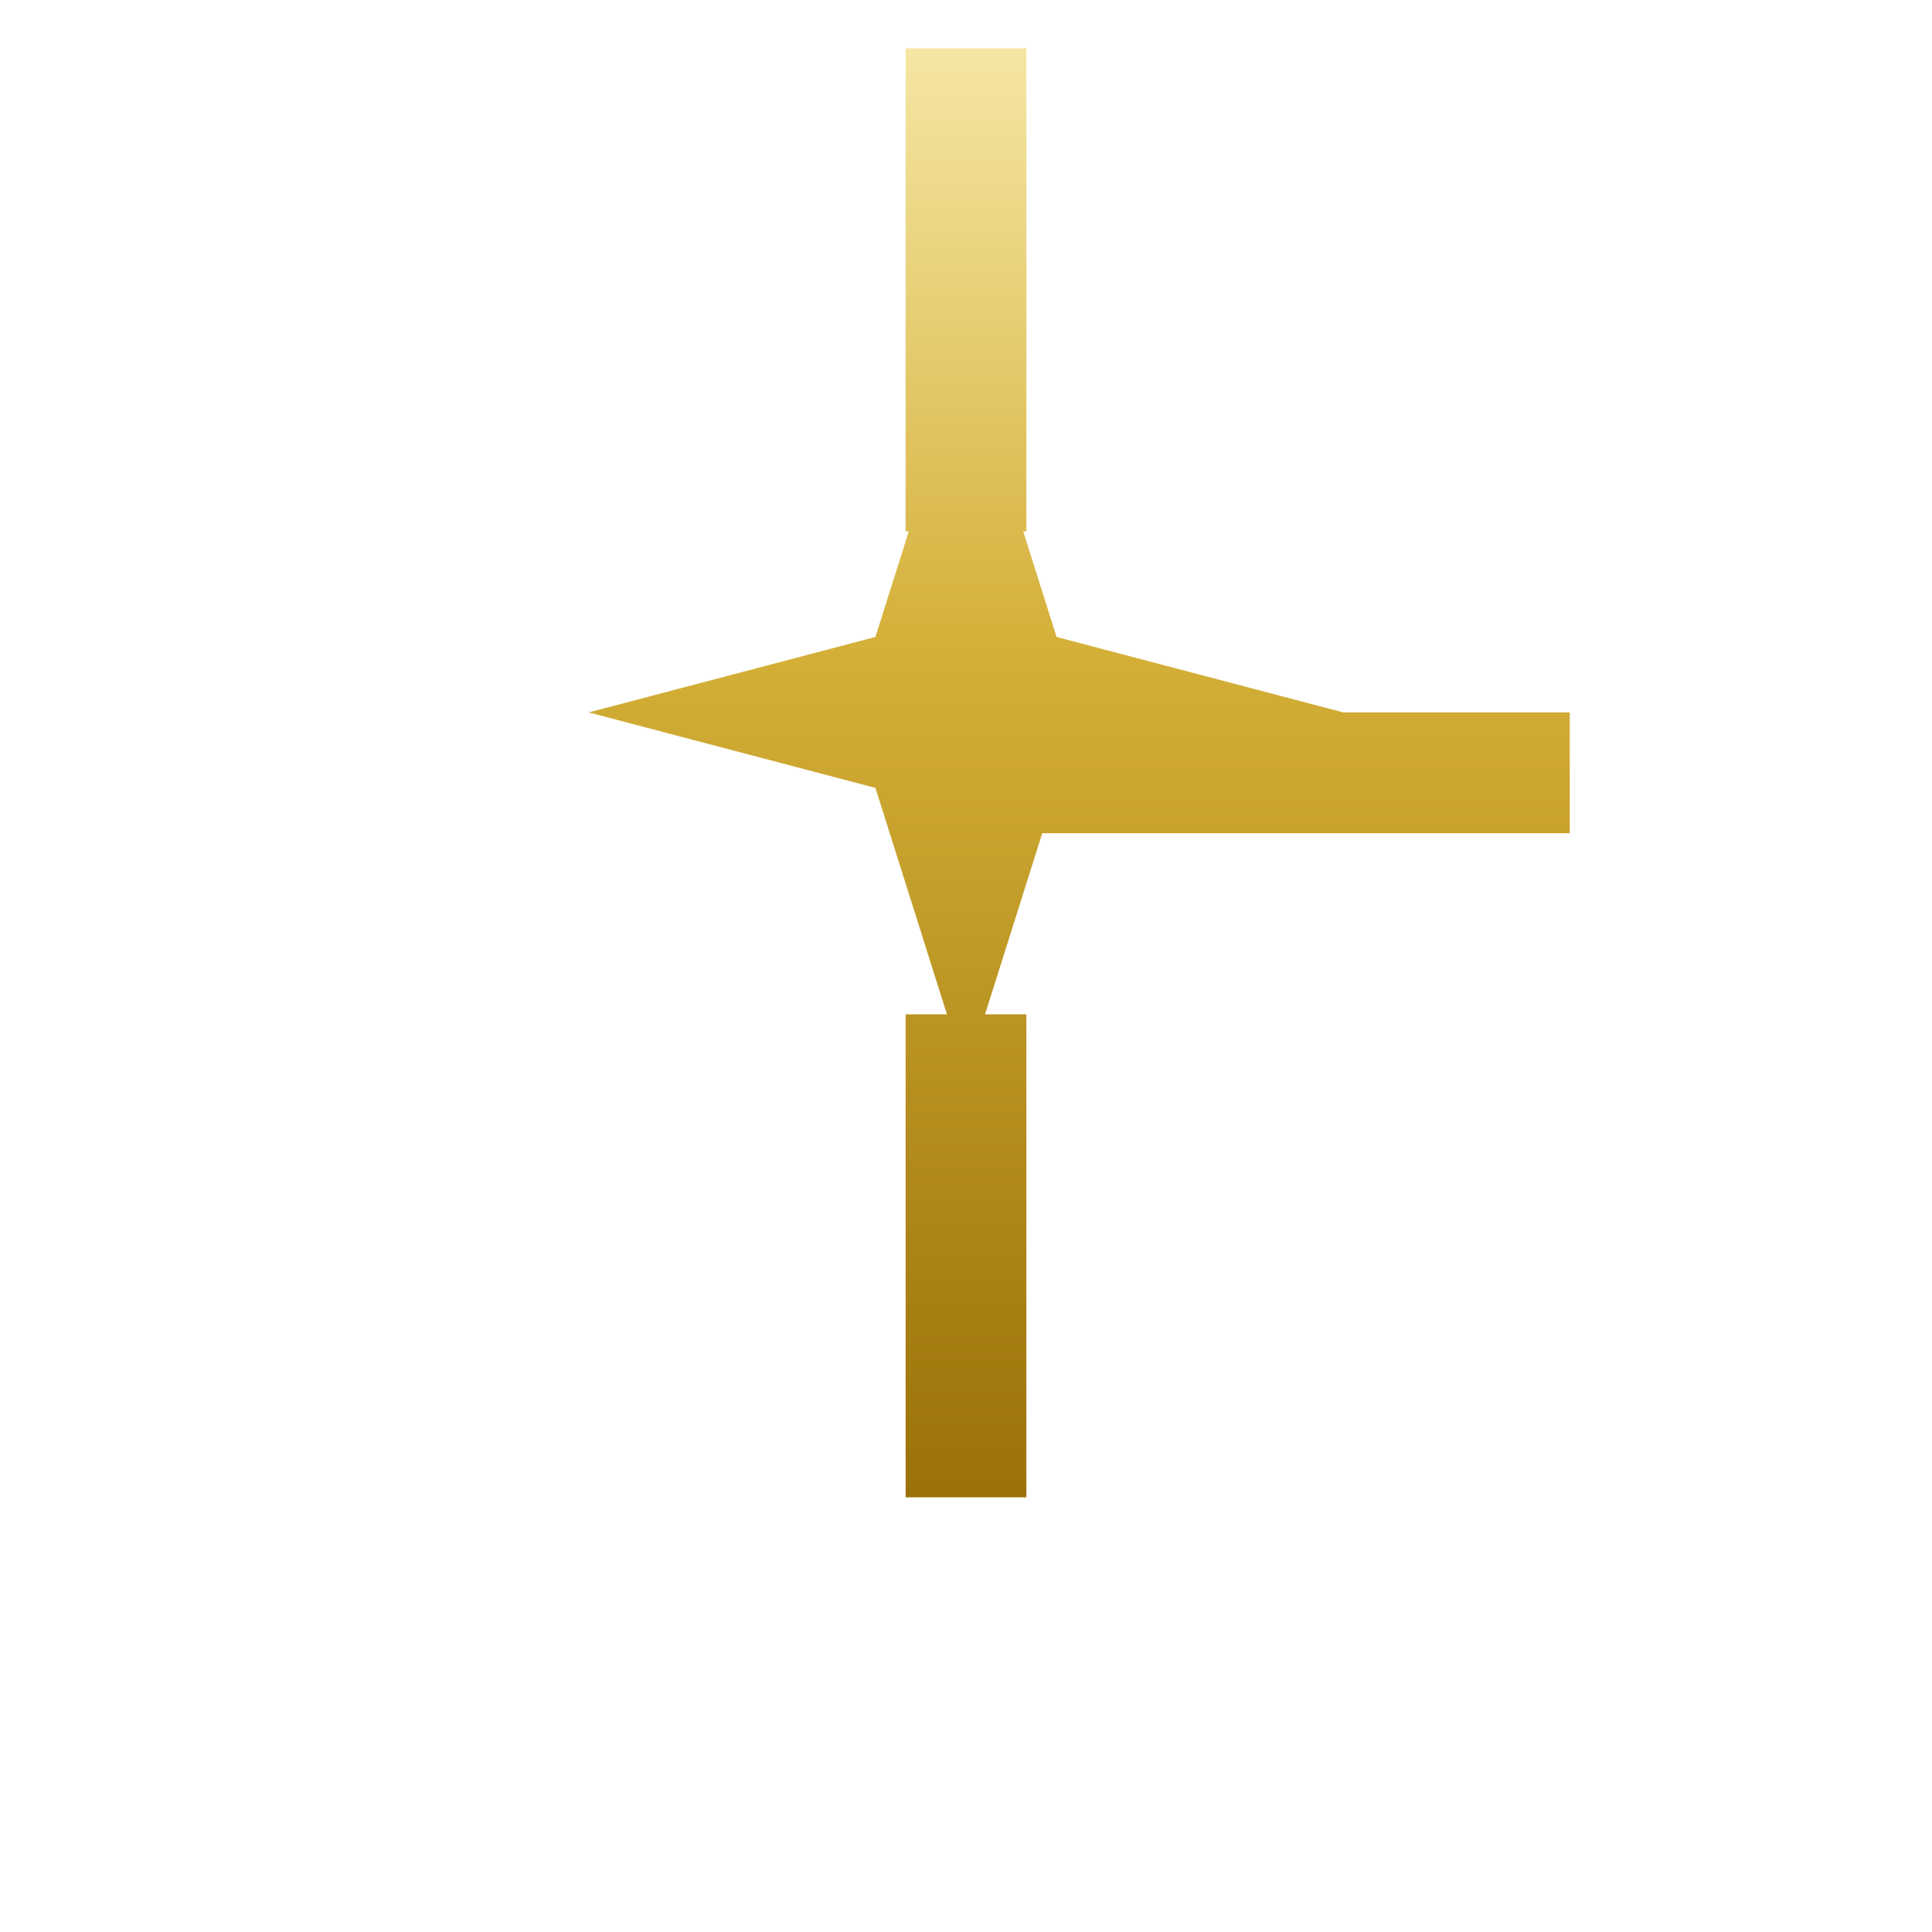
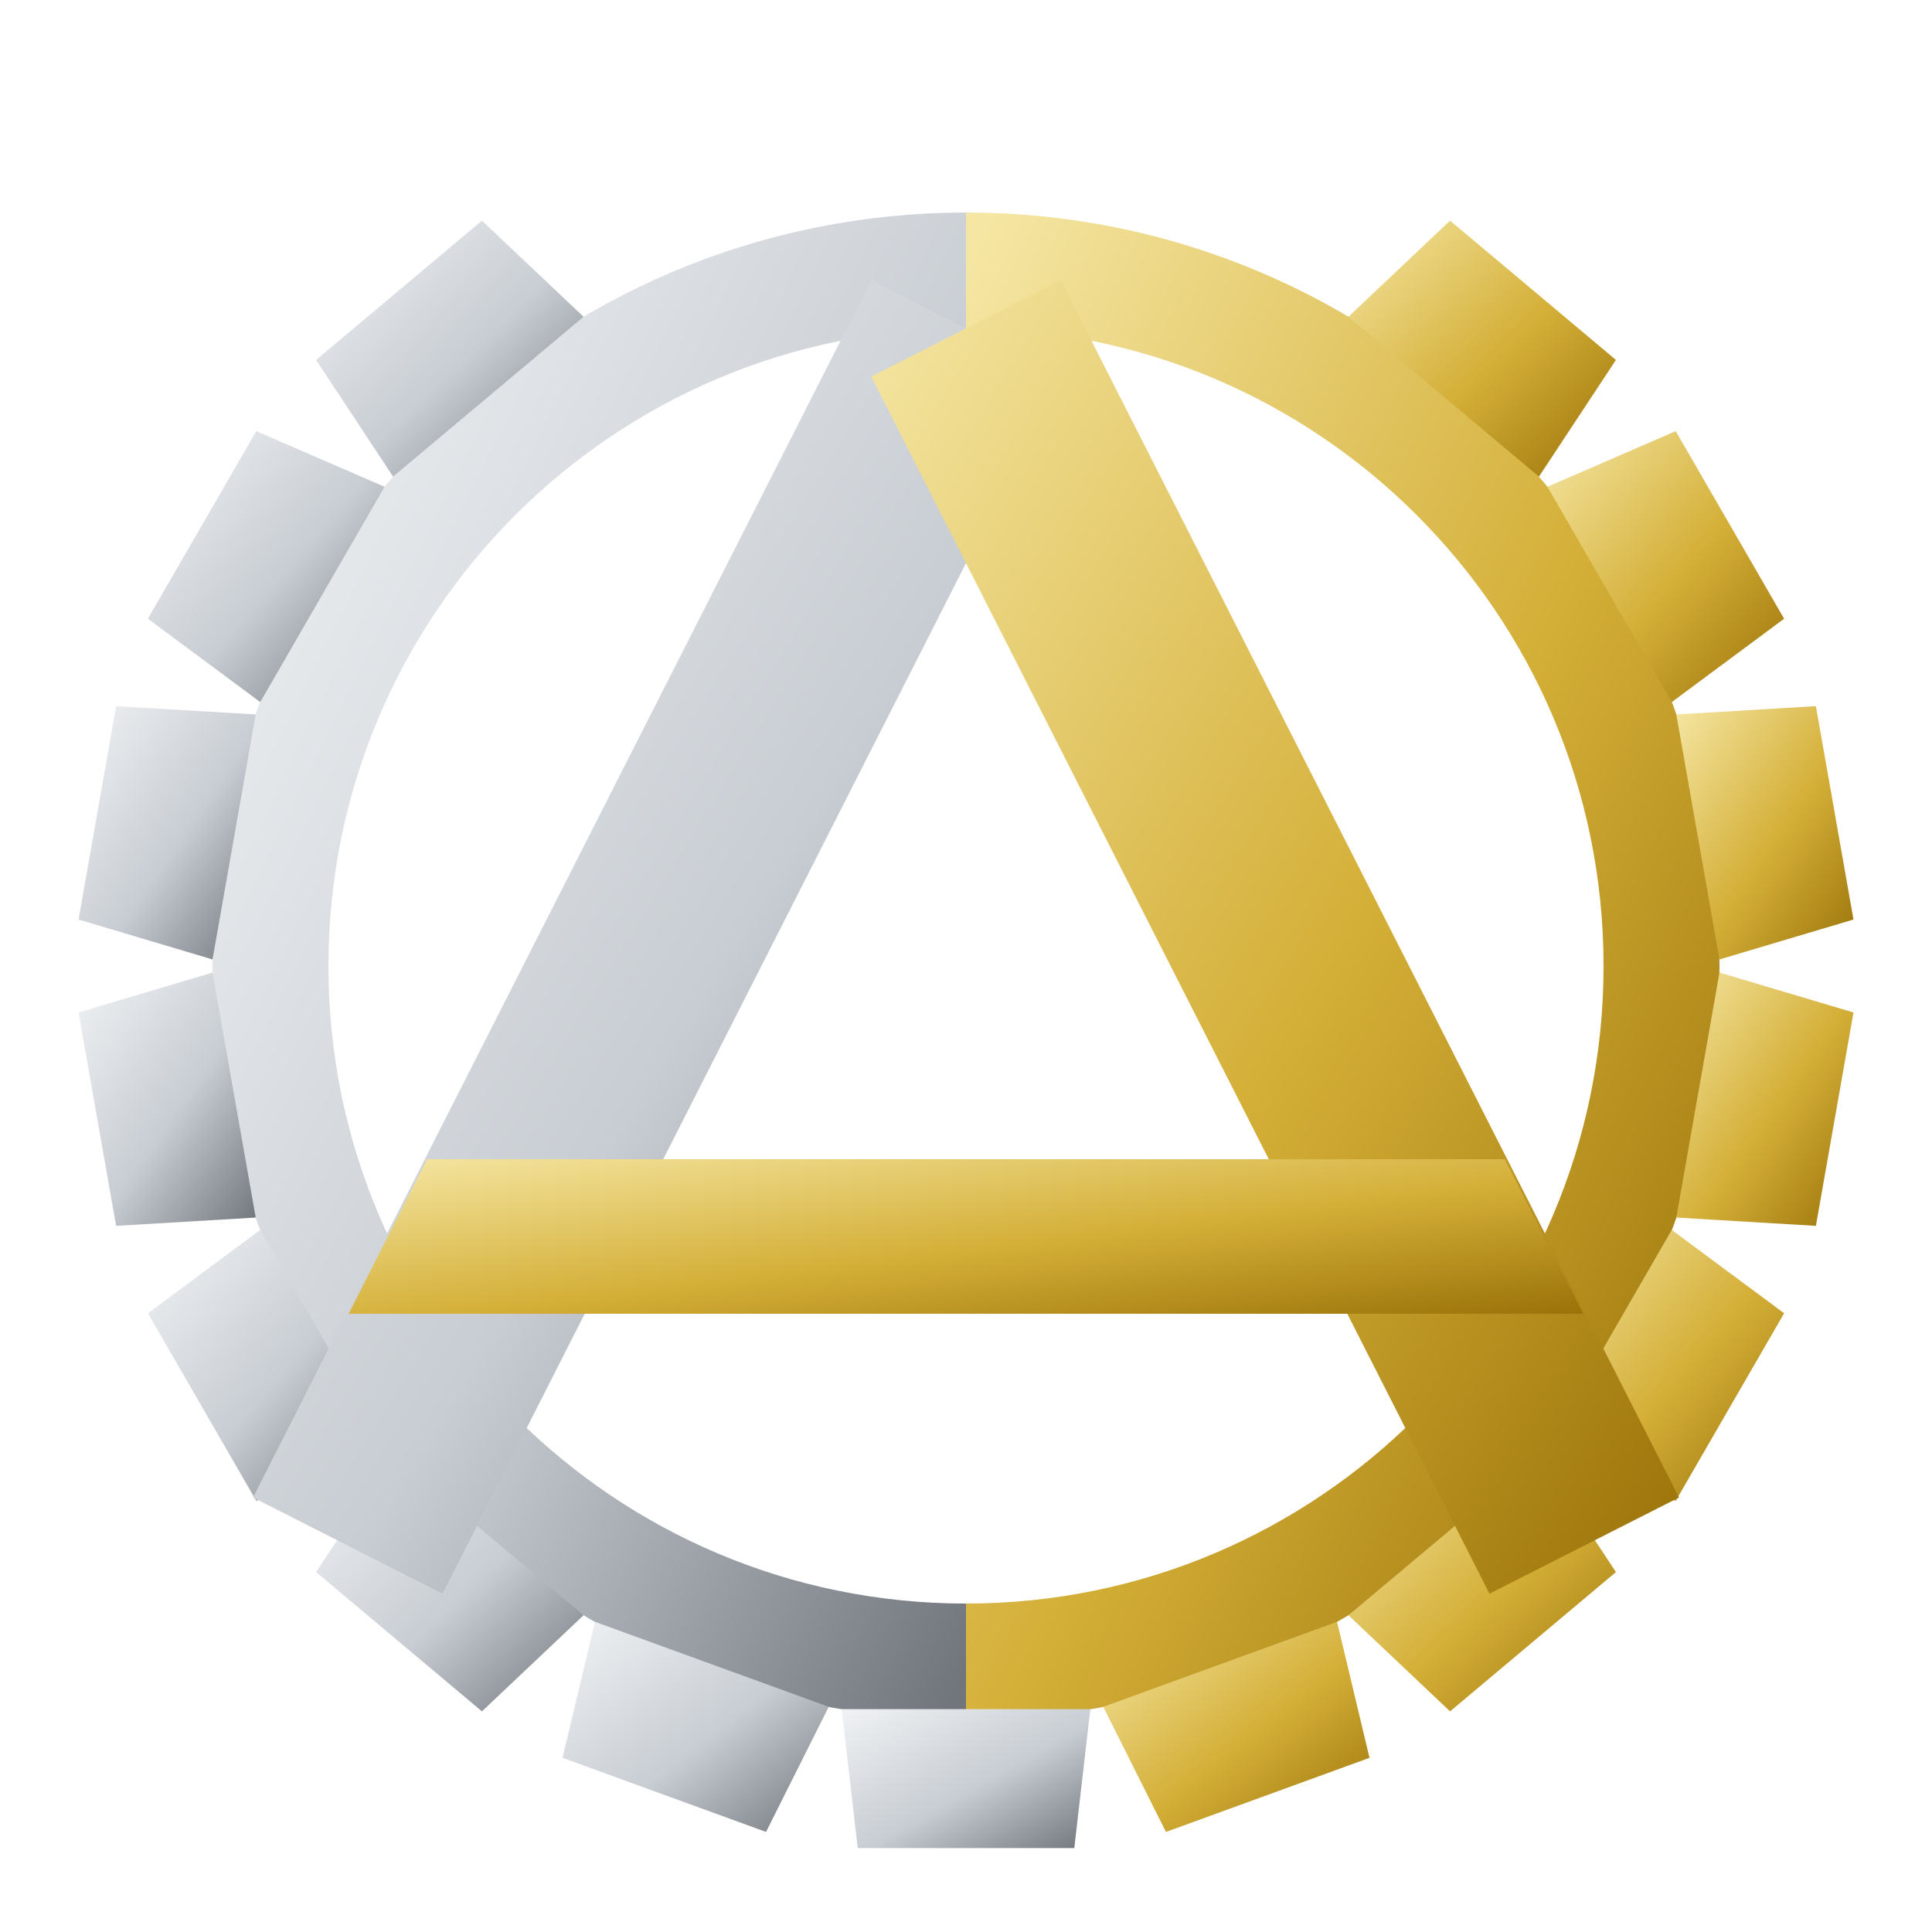
- <svg xmlns="http://www.w3.org/2000/svg" viewBox="0 0 80 80" role="img" aria-label="Altair">
+ <svg xmlns="http://www.w3.org/2000/svg" viewBox="0 0 200 200">
  <defs>
-     <linearGradient id="gold" x1="0%" y1="0%" x2="0%" y2="100%">
+     <linearGradient id="platinumGrad" x1="0%" y1="0%" x2="100%" y2="100%">
+       <stop offset="0%" stop-color="#F0F2F4" />
+       <stop offset="55%" stop-color="#C8CDD3" />
+       <stop offset="100%" stop-color="#71767D" />
+     </linearGradient>
+     <linearGradient id="goldGrad" x1="0%" y1="0%" x2="100%" y2="100%">
      <stop offset="0%" stop-color="#F5E6A3" />
-       <stop offset="42%" stop-color="#D4AF37" />
+       <stop offset="55%" stop-color="#D4AF37" />
      <stop offset="100%" stop-color="#9A7209" />
    </linearGradient>
+     <linearGradient id="goldGradSolo" x1="0%" y1="0%" x2="100%" y2="100%">
+       <stop offset="0%" stop-color="#FBF5B7" />
+       <stop offset="55%" stop-color="#D4AF37" />
+       <stop offset="100%" stop-color="#B8860B" />
+     </linearGradient>
  </defs>
-   <path fill="url(#gold)" d="M37.5 2h5v20H37.5z M37.5 42h5v20H37.5z M40 29.5h25v5H40z M40 14.5l3.75 11.875 11.875 3.125-11.875 3.125-3.75 11.875-3.75-11.875-11.875-3.125 11.875-3.125z" />
+   <g id="gear-ring">
+     <path d="M 100.00,172.00 A 72.00,72.00 0 0 1 100.00,28.00" fill="none" stroke="url(#platinumGrad)" stroke-width="12.00" />
+     <path d="M 100.00,28.00 A 72.00,72.00 0 0 1 100.00,172.00" fill="none" stroke="url(#goldGrad)" stroke-width="12.00" />
+     <path d="M 112.87,176.93 L 111.21,191.31 L 88.79,191.31 L 87.13,176.93 Z" fill="url(#platinumGrad)" />
+     <path d="M 85.79,176.69 L 79.30,189.64 L 58.23,181.97 L 61.59,167.89 Z" fill="url(#platinumGrad)" />
+     <path d="M 60.41,167.21 L 49.89,177.16 L 32.72,162.74 L 40.69,150.66 Z" fill="url(#platinumGrad)" />
+     <path d="M 39.81,149.61 L 26.53,155.37 L 15.31,135.95 L 26.94,127.32 Z" fill="url(#platinumGrad)" />
+     <path d="M 26.47,126.04 L 12.02,126.90 L 8.13,104.81 L 22.00,100.68 Z" fill="url(#platinumGrad)" />
+     <path d="M 22.00,99.32 L 8.13,95.19 L 12.02,73.10 L 26.47,73.96 Z" fill="url(#platinumGrad)" />
+     <path d="M 26.94,72.68 L 15.31,64.05 L 26.53,44.63 L 39.81,50.39 Z" fill="url(#platinumGrad)" />
+     <path d="M 40.69,49.34 L 32.72,37.26 L 49.89,22.84 L 60.41,32.79 Z" fill="url(#platinumGrad)" />
+     <path d="M 139.59,32.79 L 150.11,22.84 L 167.28,37.26 L 159.31,49.34 Z" fill="url(#goldGrad)" />
+     <path d="M 160.19,50.39 L 173.47,44.63 L 184.69,64.05 L 173.06,72.68 Z" fill="url(#goldGrad)" />
+     <path d="M 173.53,73.96 L 187.98,73.10 L 191.87,95.19 L 178.00,99.32 Z" fill="url(#goldGrad)" />
+     <path d="M 178.00,100.68 L 191.87,104.81 L 187.98,126.90 L 173.53,126.04 Z" fill="url(#goldGrad)" />
+     <path d="M 173.06,127.32 L 184.69,135.95 L 173.47,155.37 L 160.19,149.61 Z" fill="url(#goldGrad)" />
+     <path d="M 159.31,150.66 L 167.28,162.74 L 150.11,177.16 L 139.59,167.21 Z" fill="url(#goldGrad)" />
+     <path d="M 138.41,167.89 L 141.77,181.97 L 120.70,189.64 L 114.21,176.69 Z" fill="url(#goldGrad)" />
+   </g>
+   <g id="a-monogram">
+     <path d="M 90.19,29.02 L 109.81,38.98 L 45.81,164.98 L 26.19,155.02 Z" fill="url(#platinumGrad)" />
+     <path d="M 90.19,38.98 L 109.81,29.02 L 173.81,155.02 L 154.19,164.98 Z" fill="url(#goldGrad)" />
+     <path d="M 44.22,120 L 155.78,120 L 163.91,136 L 36.09,136 Z" fill="url(#goldGrad)" />
+   </g>
</svg>
